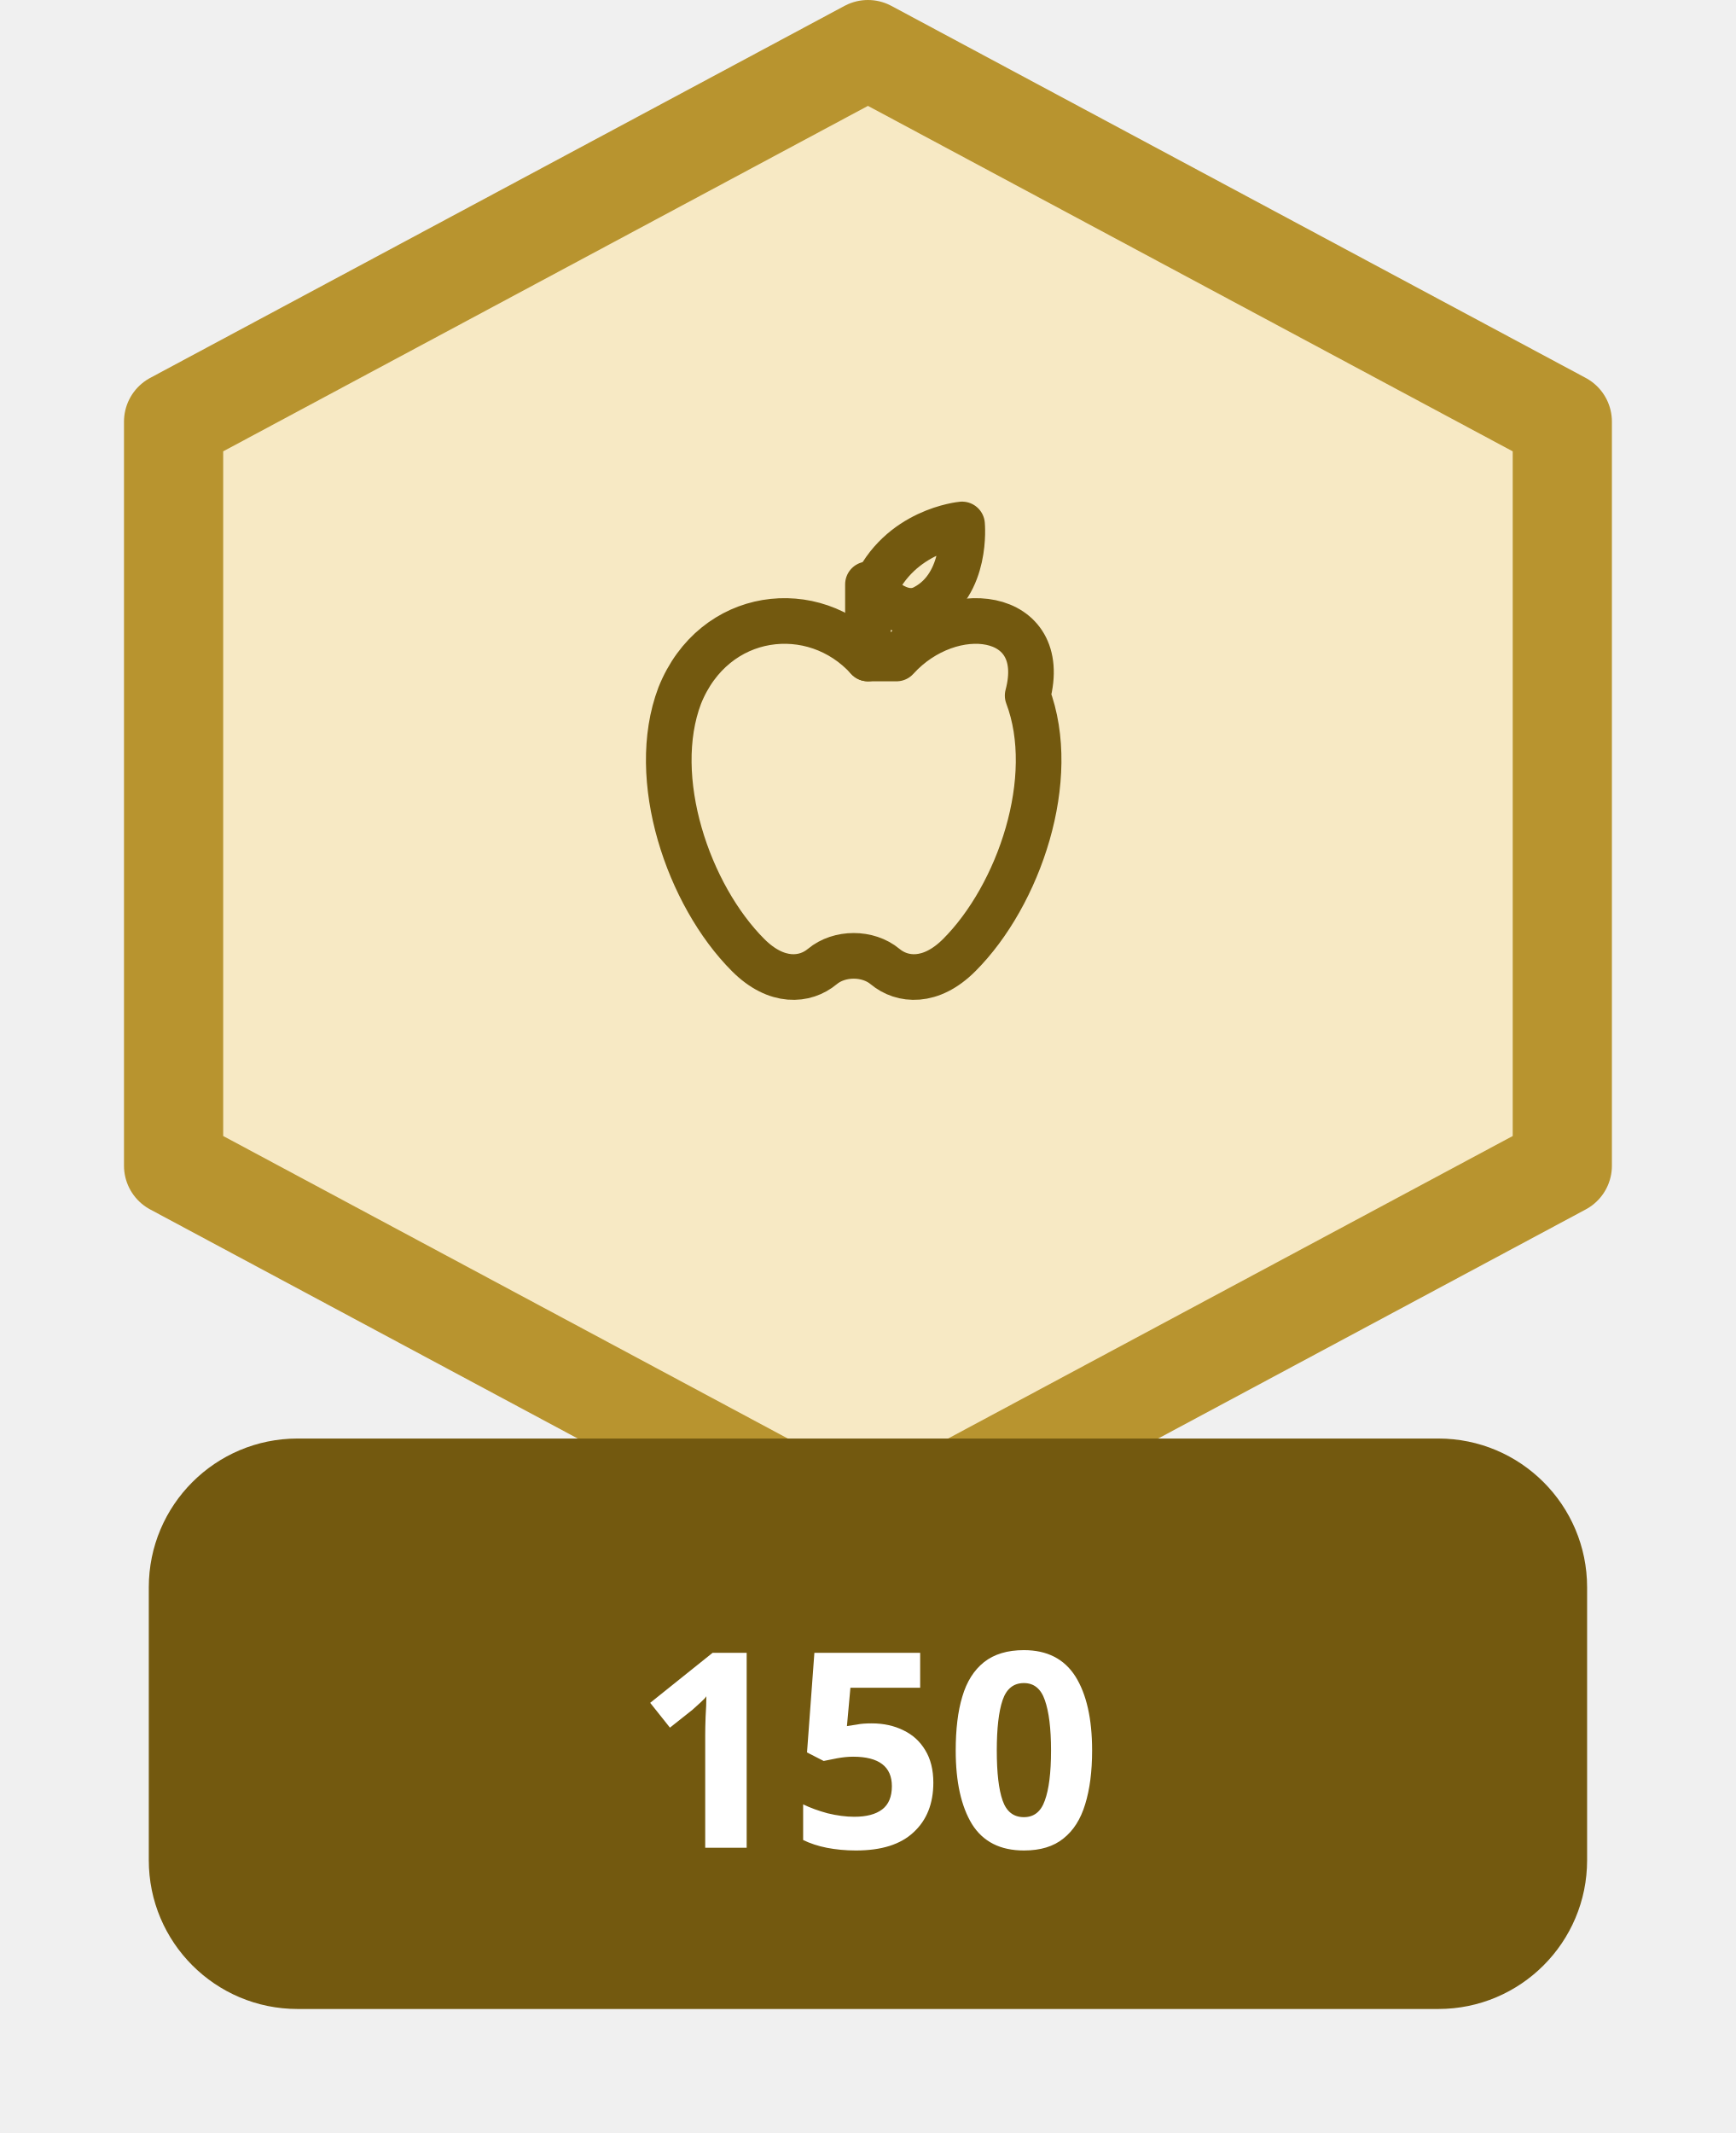
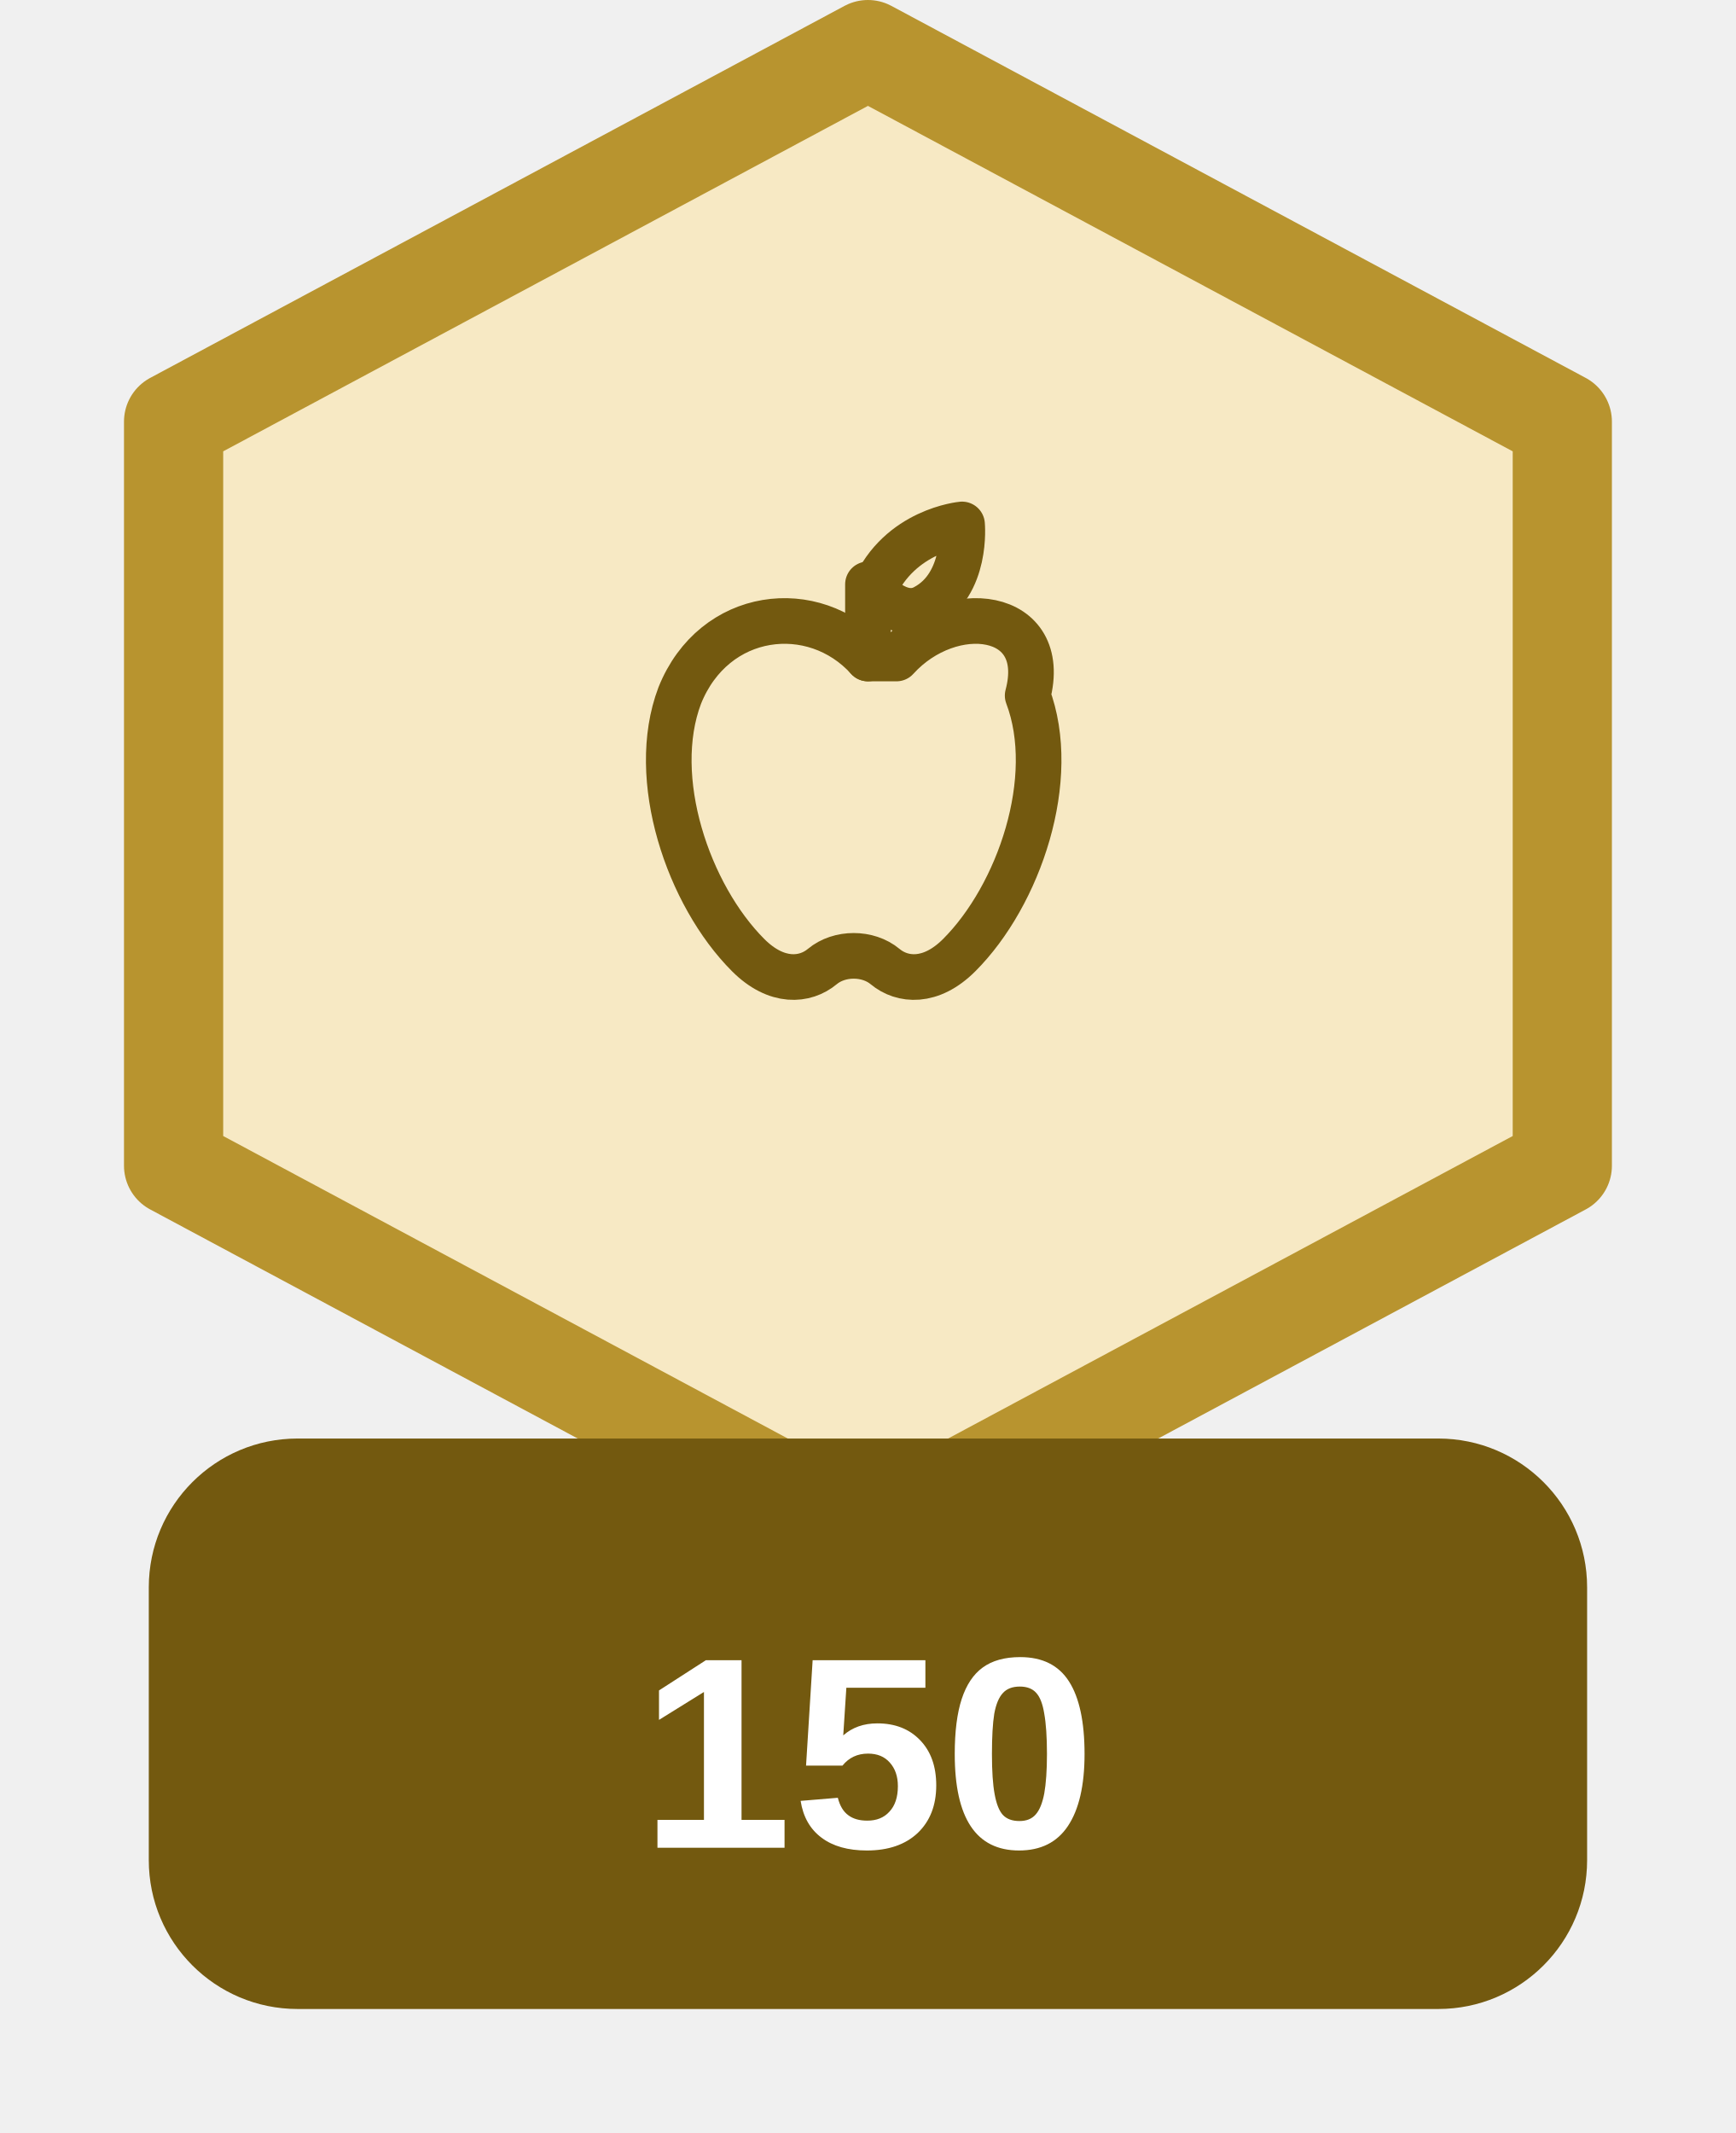
<svg xmlns="http://www.w3.org/2000/svg" viewBox="0 0 70 86" width="70" height="86">
  <polygon points="35,2 63,17 63,47 35,62 7,47 7,17" fill="#F7E9C4" stroke="#B8942F" stroke-width="4" stroke-linejoin="round" />
  <g transform="translate(21.20,16.20) scale(1.15)" fill="none" stroke="#73590F" stroke-width="1.6" stroke-linecap="round" stroke-linejoin="round">
    <path d="M12 9c-1.9-2.1-5.4-1.7-6.6 1.3-1.1 2.9.3 7 2.4 9.1 1 1 2 .9 2.6.4.6-.5 1.6-.5 2.2 0 .6.5 1.6.6 2.6-.4 2.1-2.1 3.5-6.2 2.4-9.1C18.4 7.3 14.9 6.9 13 9z" />
    <path d="M12 9V6.4" />
    <path d="M12.2 6.6c.9-2.1 3.1-2.3 3.1-2.3s.2 2.1-1.3 2.9c-.9.5-1.8-.6-1.8-.6z" />
  </g>
  <rect x="6" y="58" width="58" height="23" rx="6" fill="#73590F" />
-   <text x="35" y="74.5" text-anchor="middle" font-family="sans-serif" font-size="11" font-weight="bold" fill="#FFFFFF">150</text>
+   <text x="35" y="74.5" text-anchor="middle" font-family="Arial" font-size="11" font-weight="bold" fill="#FFFFFF">150</text>
</svg>
